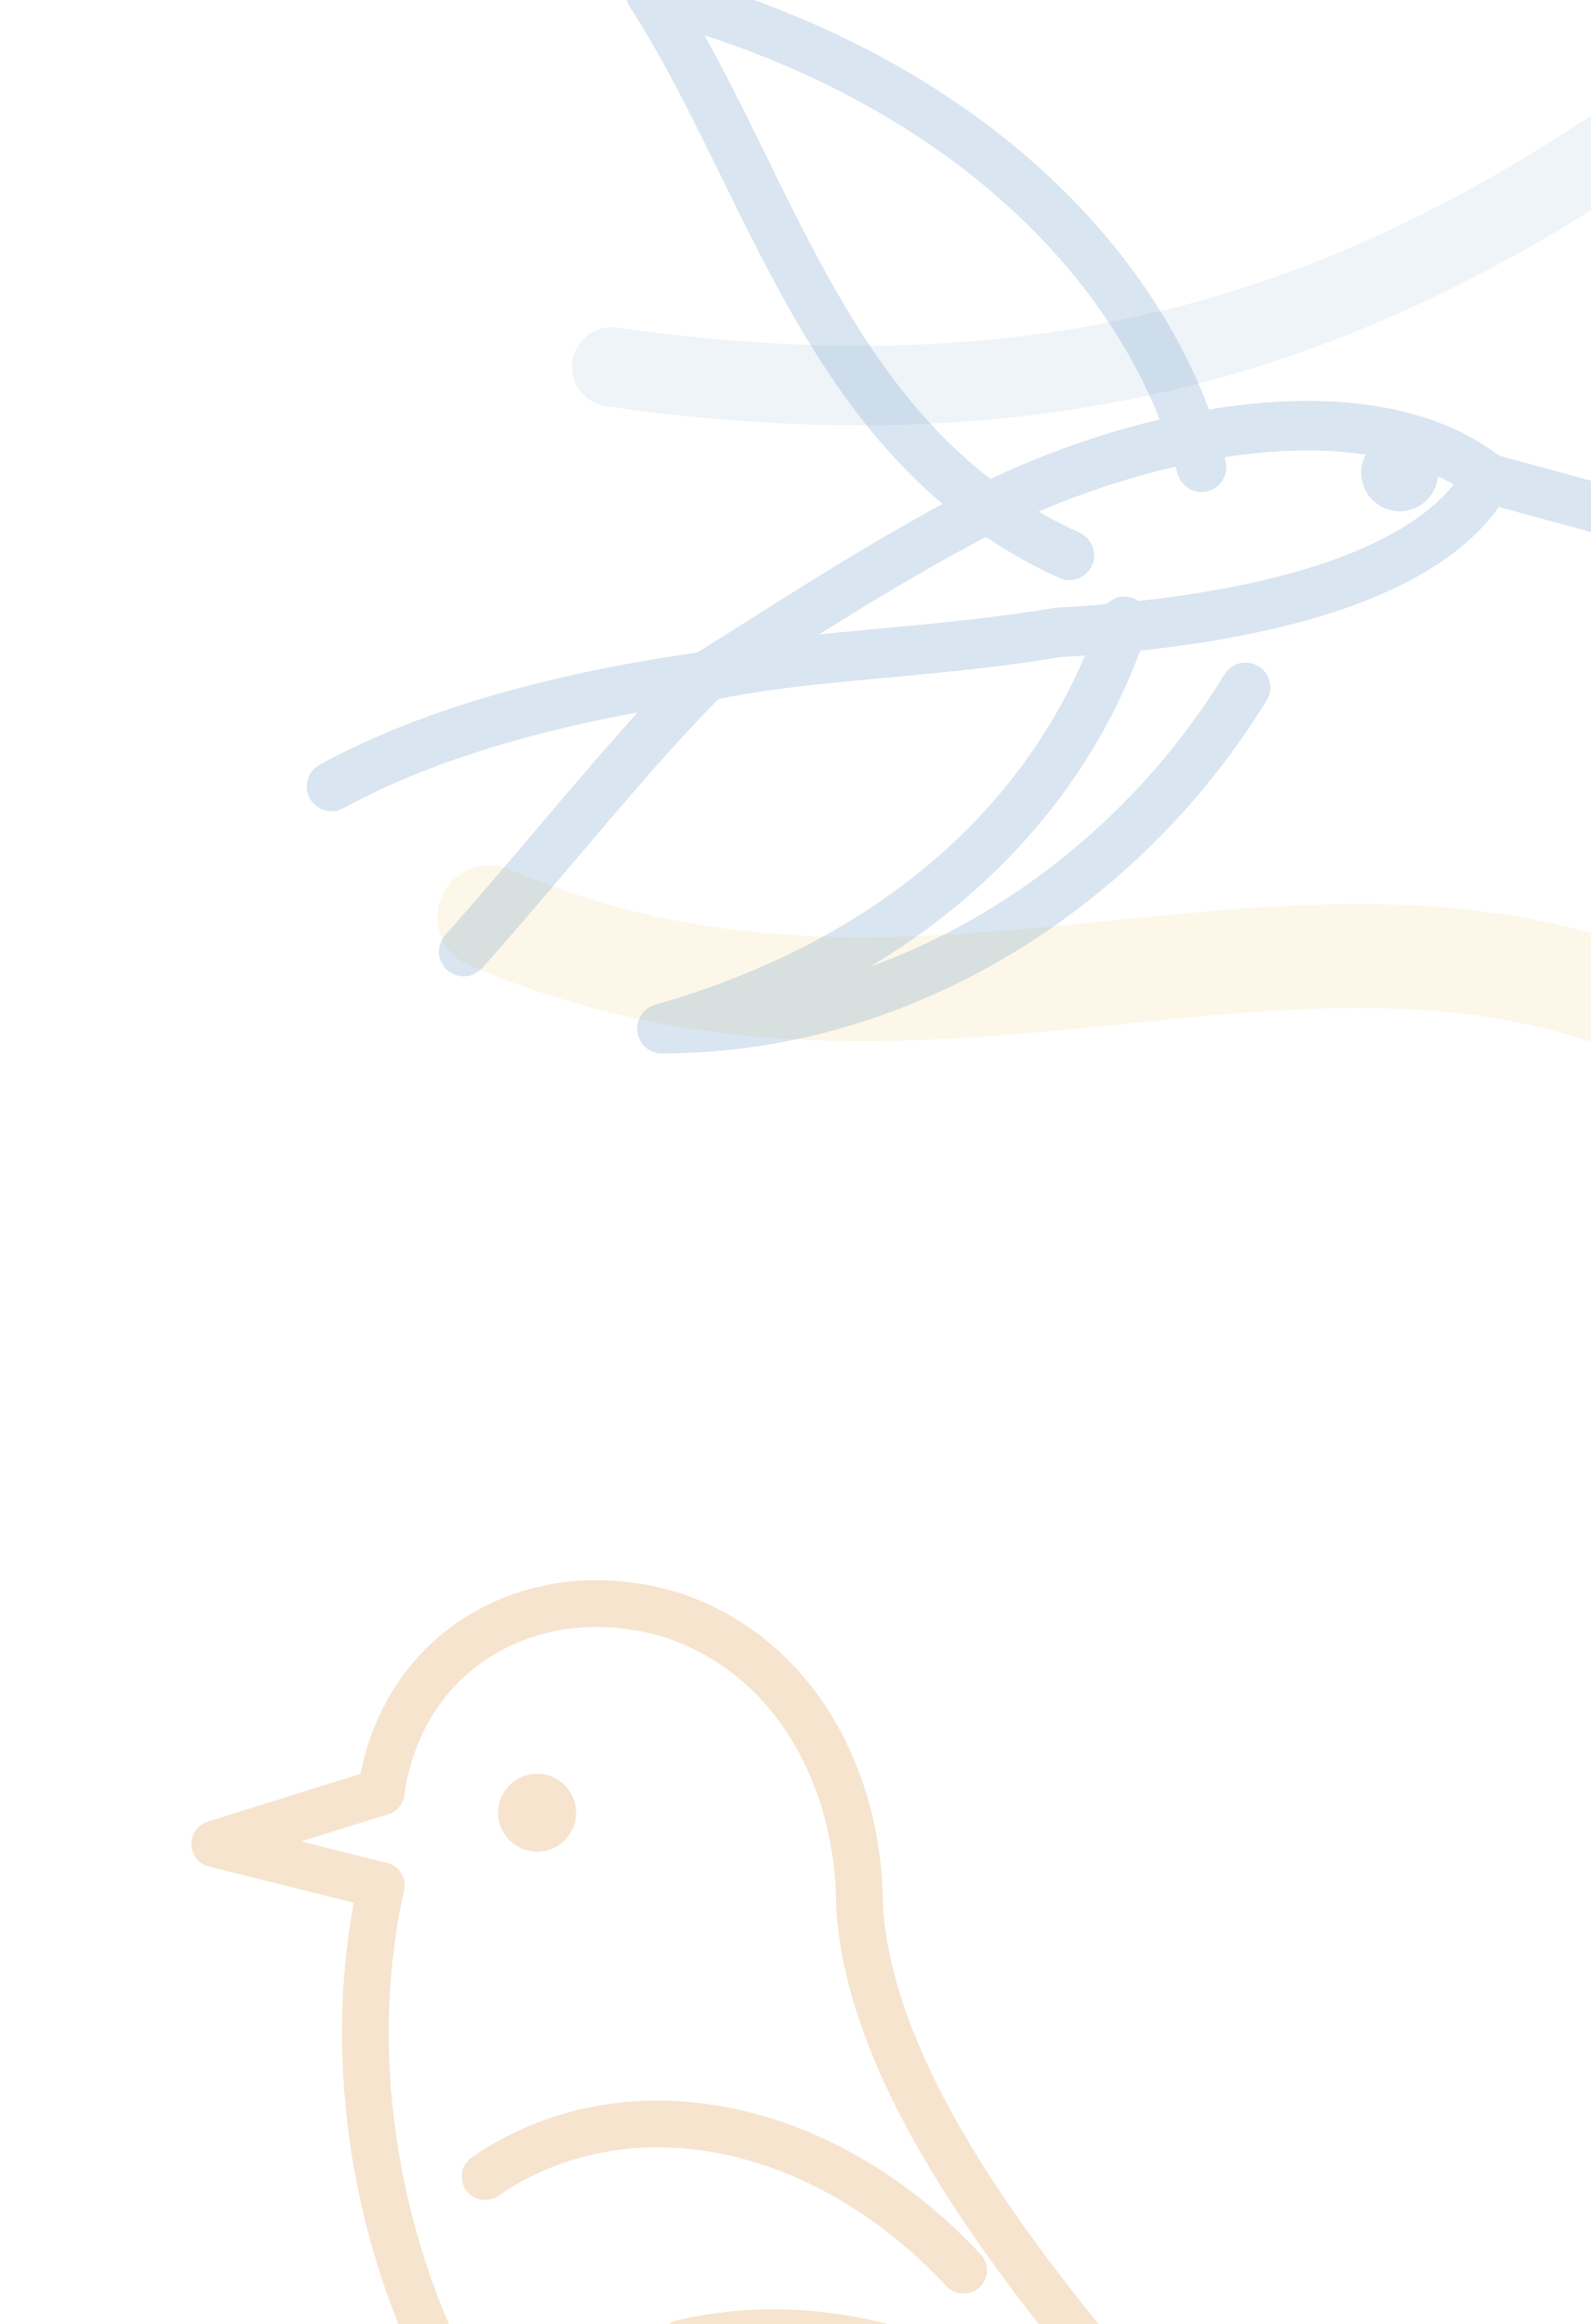
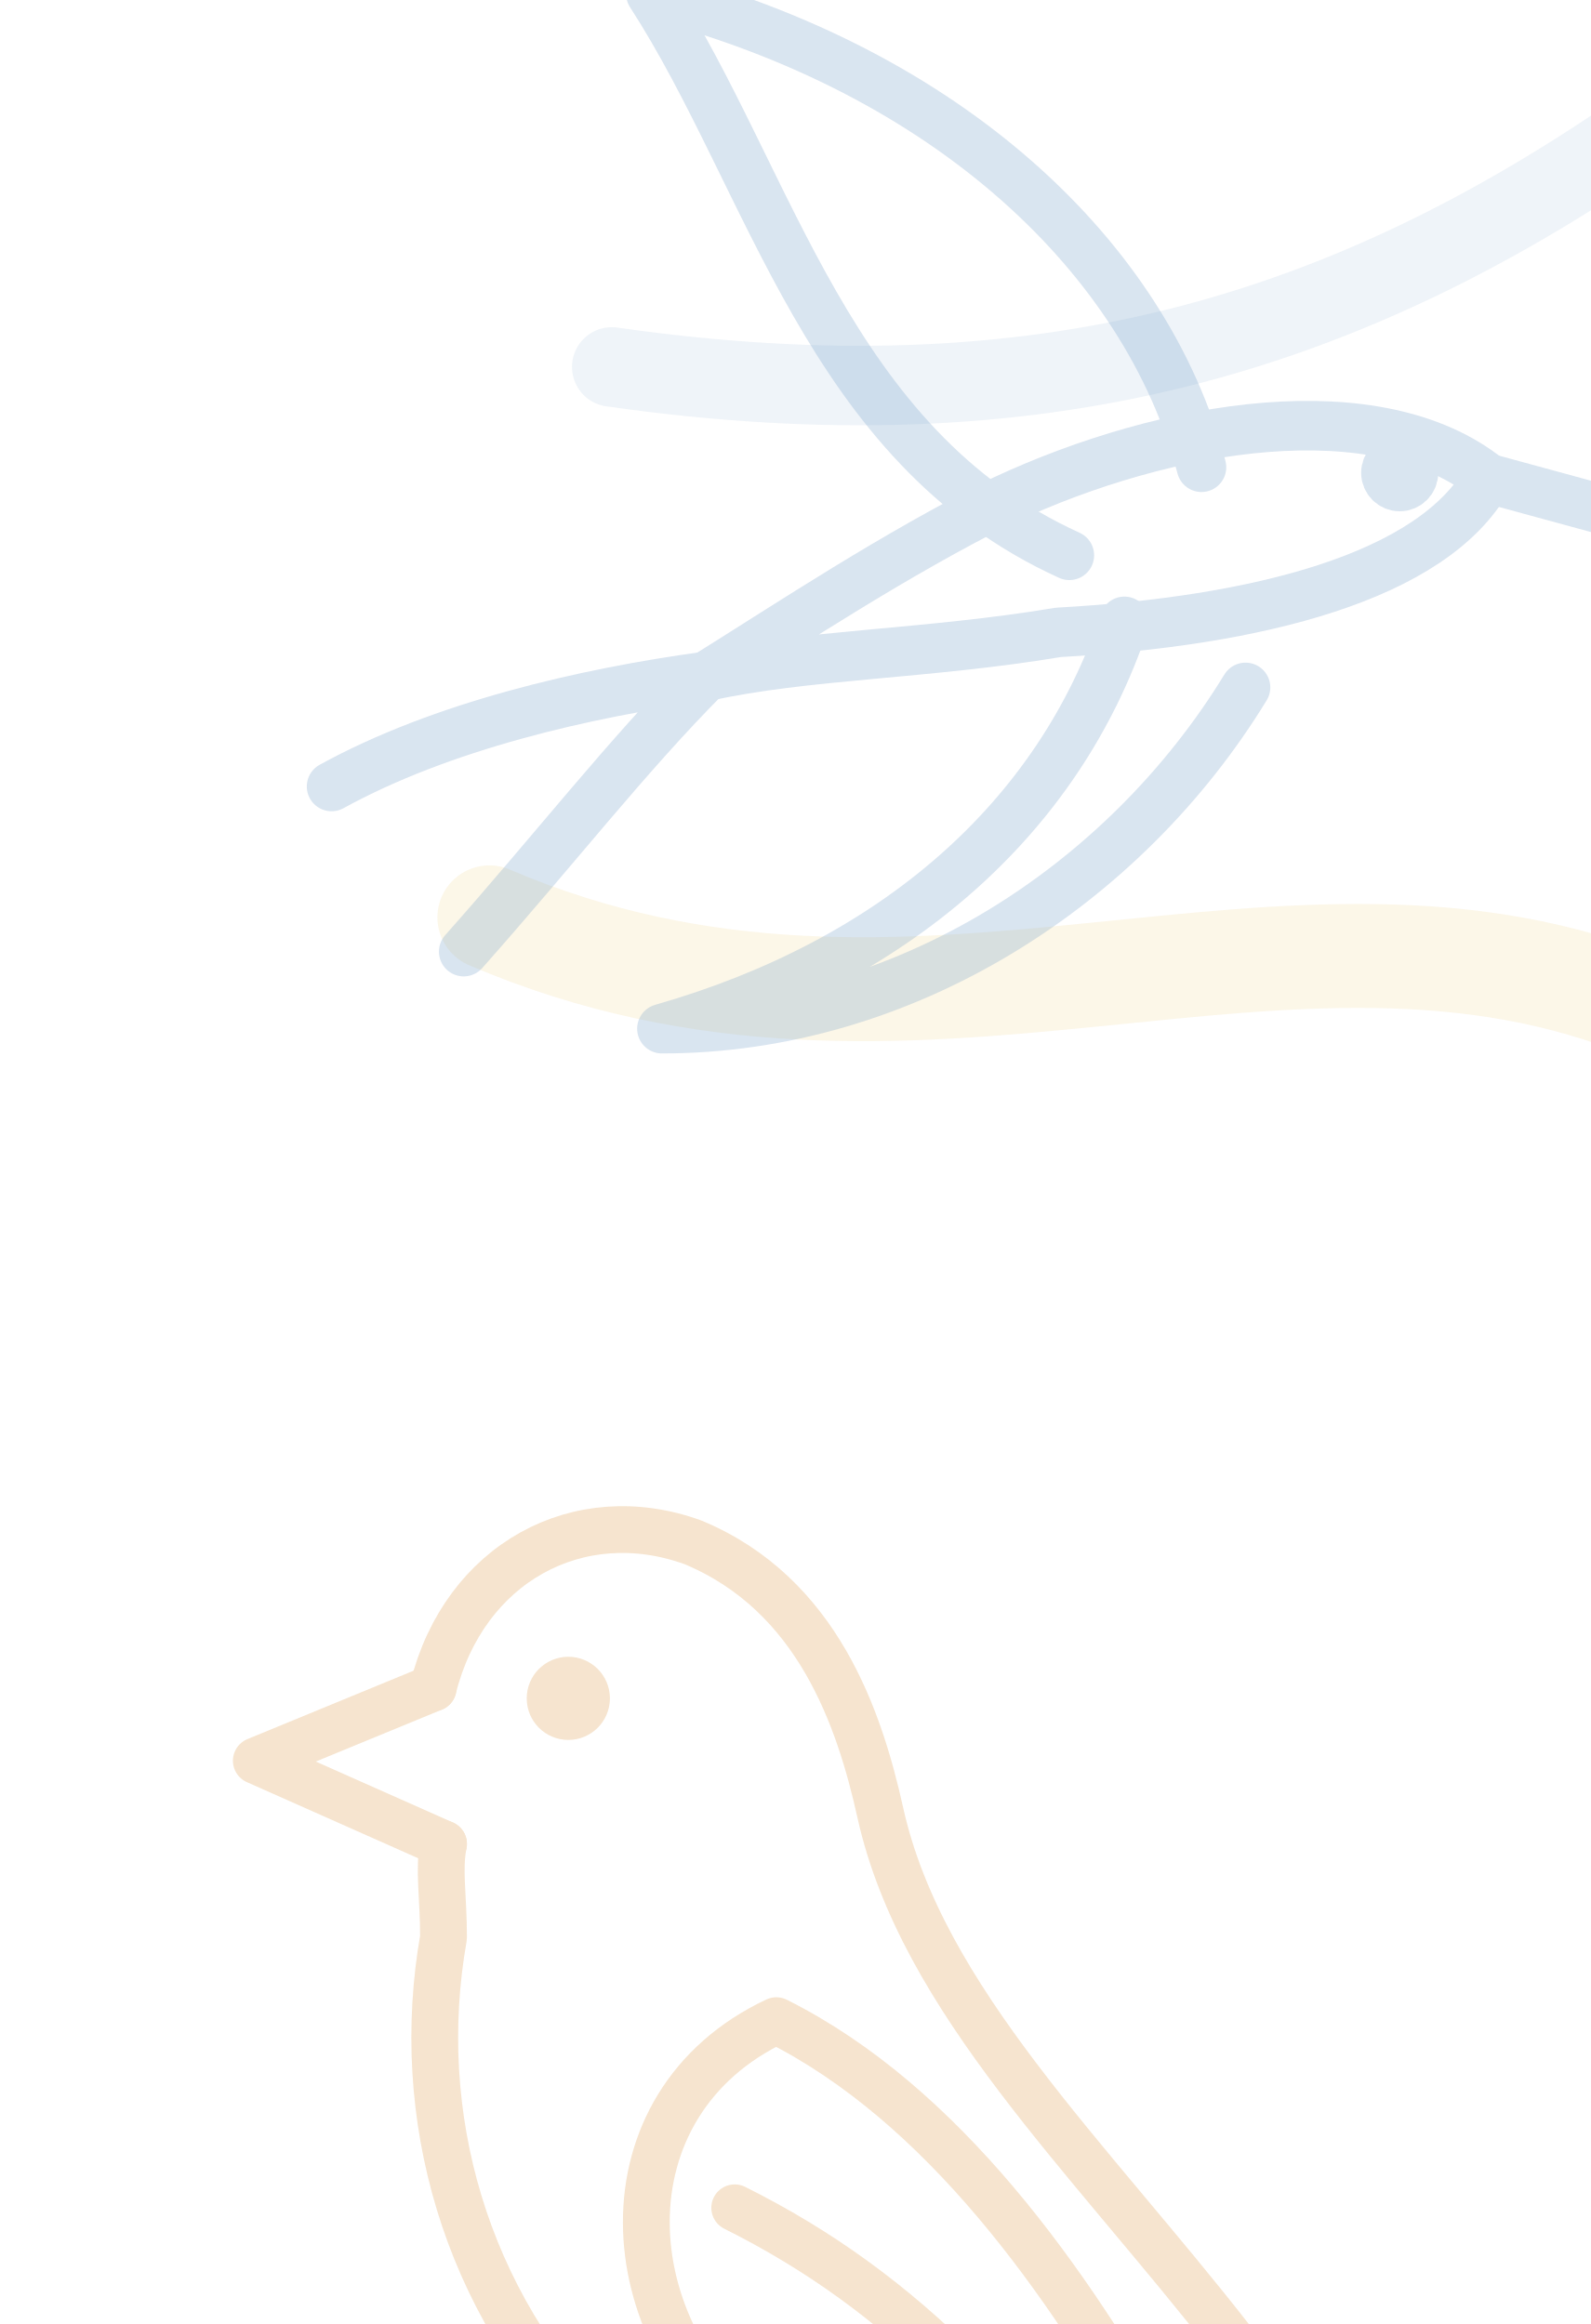
<svg xmlns="http://www.w3.org/2000/svg" viewBox="0 0 520 760" fill="none" stroke-width="9" stroke-linecap="round" stroke-linejoin="round">
  <path d="M540 40C440 110 340 140 200 120" stroke="#78A0C8" stroke-width="26" opacity="0.12" />
  <path d="M540 330C420 280 300 360 160 300" stroke="#E8C25A" stroke-width="34" opacity="0.14" />
  <g opacity="0.28">
    <g transform="translate(40 -20) scale(1.8)" stroke="#78A0C8">
      <path d="M196 96C186 58 150 24 96 10C118 44 128 92 172 112" />
      <path d="M182 124C170 160 140 186 98 198C142 198 182 172 204 136" />
      <path d="M248 98C228 82 190 88 160 102C140 112 122 124 106 134C124 130 146 130 170 126C206 124 238 116 248 98" />
      <path d="M106 134C84 137 58 143 38 154M106 134C92 148 78 166 62 184" />
      <path d="M248 98L270 104" />
      <path d="M232 97m-2.5 0a2.5 2.5 0 1 0 5 0a2.5 2.5 0 1 0 -5 0" fill="#78A0C8" />
    </g>
  </g>
  <g opacity="0.28">
    <g transform="translate(570.0 450) scale(-1.7 1.7)" stroke="#DE9F52">
-       <path d="M262 80C258 52 232 38 206 46C182 54 170 78 170 102C168 134 142 170 108 208C88 230 60 250 22 262C62 270 102 258 132 240C164 256 212 244 240 208C262 176 270 134 262 98" />
-       <path d="M262 80L294 90L262 98" />
-       <path d="M150 172C178 142 216 136 242 154" />
-       <path d="M128 206C150 188 178 180 204 186" />
-       <path d="M232 84m-3 0a3 3 0 1 0 6 0a3 3 0 1 0 -6 0" fill="#DE9F52" />
-       <path d="M172 244L172 272M204 234L208 270M166 272L184 272M200 270L220 270" />
+       <path d="M252 60C246 36 224 24 202 32C178 42 170 66 166 84C158 120 126 150 98 186C78 212 52 236 20 254C54 266 90 262 118 246C150 242 190 232 220 204C246 178 256 142 250 108C250 100 251 95 250 90" />
+       <path d="M252 60L286 74L250 90" />
+       <path d="M226 62m-3.5 0a3.5 3.5 0 1 0 7 0a3.5 3.5 0 1 0 -7 0" fill="#DE9F52" />
+       <path d="M186 124C220 140 218 184 188 206C168 220 134 220 112 206C130 174 154 140 186 124" />
+       <path d="M150 192C164 178 178 168 194 160" />
+       <path d="M168 238L166 262M196 232L196 262M154 264L178 264M186 264L210 264" />
+       <path d="M110 276C150 268 220 272 270 268" />
    </g>
  </g>
</svg>
